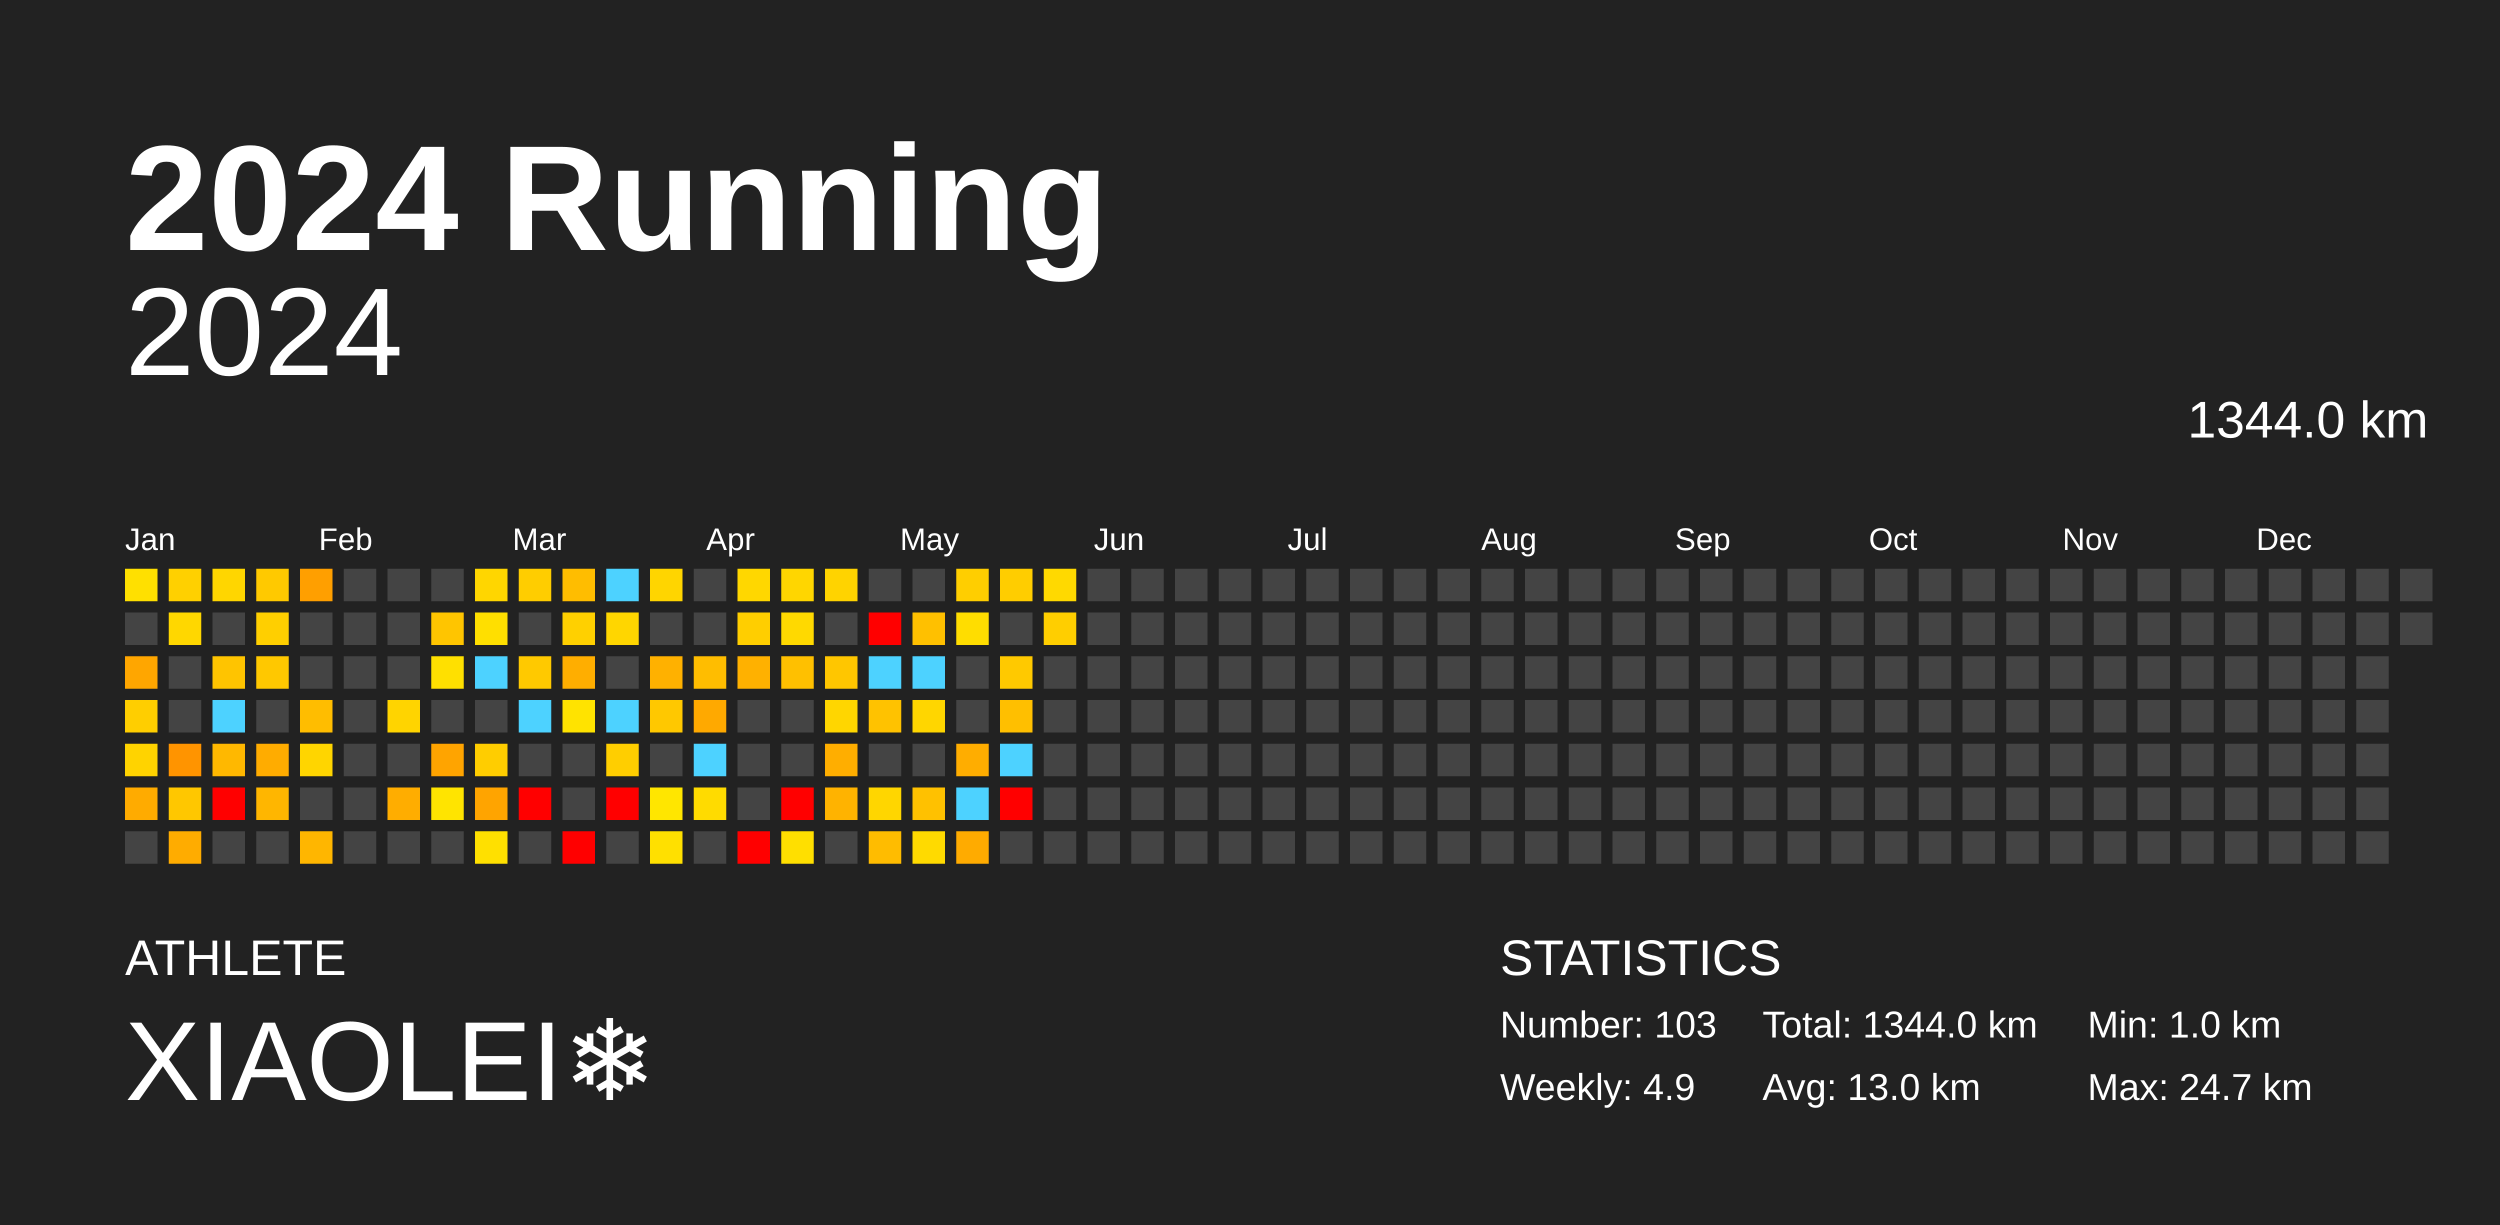
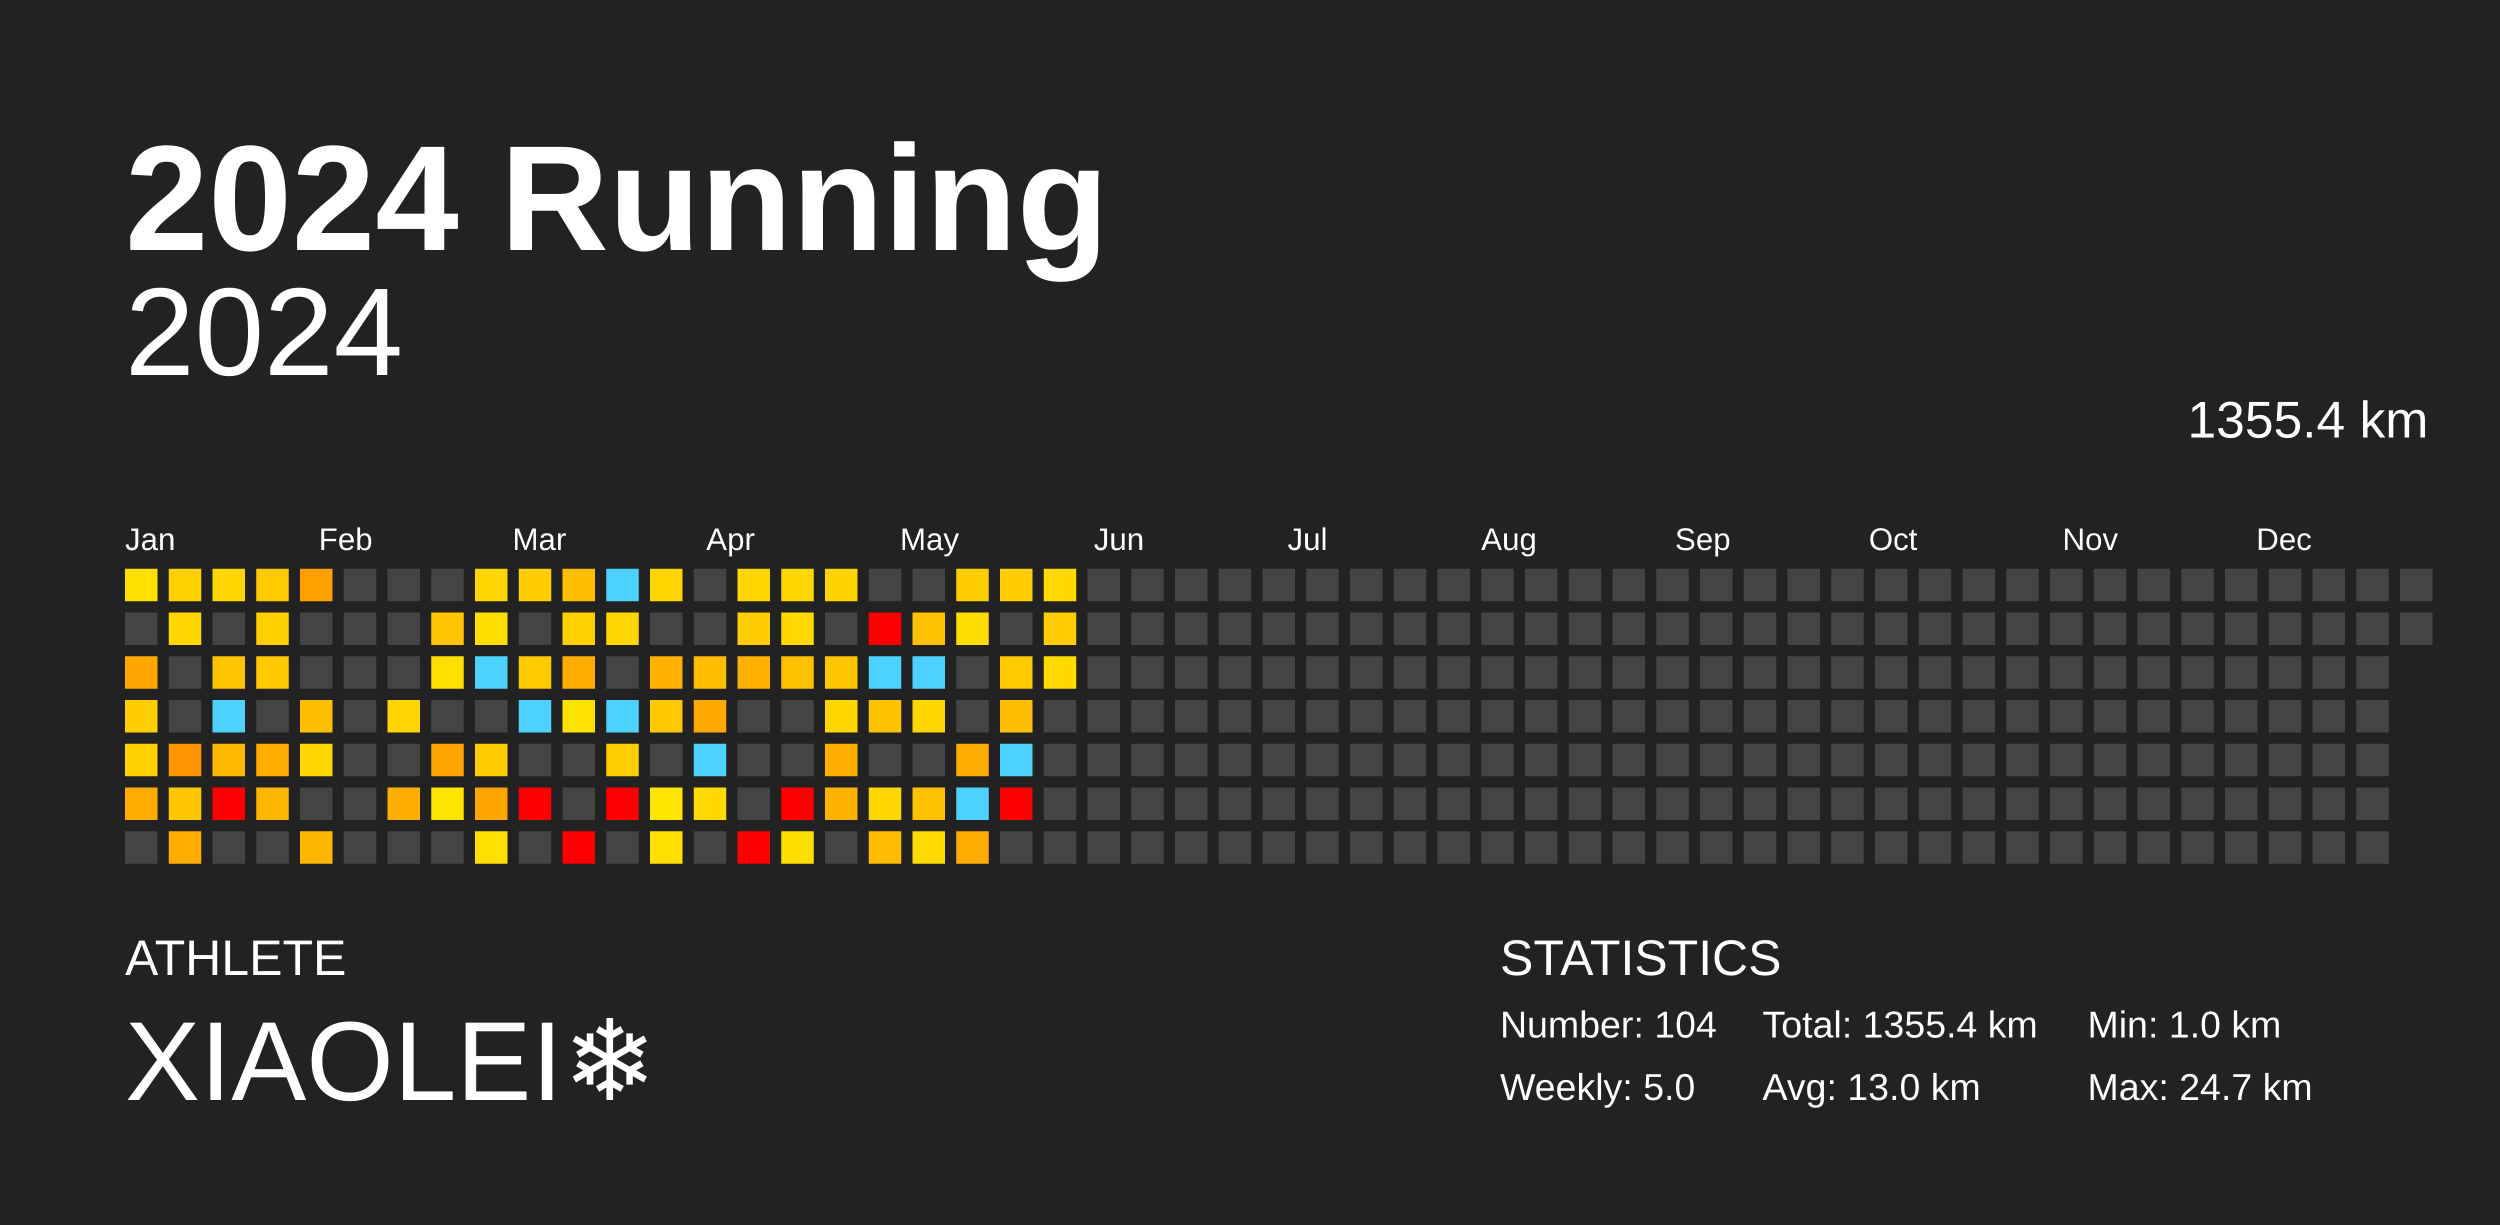
<svg xmlns="http://www.w3.org/2000/svg" baseProfile="full" height="98mm" version="1.1" viewBox="0,0,200,98" width="200mm">
  <defs />
  <rect fill="#222222" height="98" width="200" x="0" y="0" />
  <text fill="#FFFFFF" style="font-size:12px; font-family:Arial; font-weight:bold;" x="10" y="20">2024 Running</text>
  <text fill="#FFFFFF" style="font-size:4px; font-family:Arial" x="10" y="78">ATHLETE</text>
  <text fill="#FFFFFF" style="font-size:9px; font-family:Arial" x="10" y="88">XIAOLEI❄️</text>
  <text fill="#FFFFFF" style="font-size:4px; font-family:Arial" x="120" y="78">STATISTICS</text>
-   <text fill="#FFFFFF" style="font-size:3px; font-family:Arial" x="120" y="83">Number: 103</text>
-   <text fill="#FFFFFF" style="font-size:3px; font-family:Arial" x="120" y="88">Weekly: 4.9</text>
-   <text fill="#FFFFFF" style="font-size:3px; font-family:Arial" x="141" y="83">Total: 1344.0 km</text>
+   <text fill="#FFFFFF" style="font-size:3px; font-family:Arial" x="120" y="83">Number: 104</text>
+   <text fill="#FFFFFF" style="font-size:3px; font-family:Arial" x="120" y="88">Weekly: 5.0</text>
+   <text fill="#FFFFFF" style="font-size:3px; font-family:Arial" x="141" y="83">Total: 1355.4 km</text>
  <text fill="#FFFFFF" style="font-size:3px; font-family:Arial" x="141" y="88">Avg: 13.0 km</text>
  <text fill="#FFFFFF" style="font-size:3px; font-family:Arial" x="167" y="83">Min: 1.0 km</text>
  <text fill="#FFFFFF" style="font-size:3px; font-family:Arial" x="167" y="88">Max: 24.7 km</text>
  <text alignment-baseline="hanging" fill="#FFFFFF" style="font-size:10.0px; font-family:Arial;" x="10" y="30">2024</text>
-   <text alignment-baseline="hanging" fill="#FFFFFF" style="font-size:4.125px; font-family:Arial;" x="175" y="35">1344.0 km</text>
+   <text alignment-baseline="hanging" fill="#FFFFFF" style="font-size:4.125px; font-family:Arial;" x="175" y="35">1355.4 km</text>
  <text fill="#FFFFFF" style="font-size:2.5px; font-family:Arial" x="10.0" y="44">Jan</text>
  <text fill="#FFFFFF" style="font-size:2.5px; font-family:Arial" x="25.5" y="44">Feb</text>
  <text fill="#FFFFFF" style="font-size:2.5px; font-family:Arial" x="41.0" y="44">Mar</text>
  <text fill="#FFFFFF" style="font-size:2.5px; font-family:Arial" x="56.5" y="44">Apr</text>
  <text fill="#FFFFFF" style="font-size:2.5px; font-family:Arial" x="72.0" y="44">May</text>
  <text fill="#FFFFFF" style="font-size:2.5px; font-family:Arial" x="87.5" y="44">Jun</text>
  <text fill="#FFFFFF" style="font-size:2.5px; font-family:Arial" x="103.0" y="44">Jul</text>
  <text fill="#FFFFFF" style="font-size:2.5px; font-family:Arial" x="118.5" y="44">Aug</text>
  <text fill="#FFFFFF" style="font-size:2.5px; font-family:Arial" x="134.0" y="44">Sep</text>
  <text fill="#FFFFFF" style="font-size:2.5px; font-family:Arial" x="149.5" y="44">Oct</text>
  <text fill="#FFFFFF" style="font-size:2.5px; font-family:Arial" x="165.0" y="44">Nov</text>
  <text fill="#FFFFFF" style="font-size:2.5px; font-family:Arial" x="180.5" y="44">Dec</text>
  <rect fill="#ffe000" height="2.6" width="2.6" x="10.0" y="45.5" />
  <rect fill="#444444" height="2.6" width="2.6" x="10.0" y="49.0" />
  <rect fill="#ffa600" height="2.6" width="2.6" x="10.0" y="52.5" />
  <rect fill="#ffce00" height="2.6" width="2.6" x="10.0" y="56.0" />
  <rect fill="#ffd300" height="2.6" width="2.6" x="10.0" y="59.5" />
  <rect fill="#ffab00" height="2.6" width="2.6" x="10.0" y="63.0" />
  <rect fill="#444444" height="2.6" width="2.6" x="10.0" y="66.5" />
  <rect fill="#ffd000" height="2.6" width="2.6" x="13.5" y="45.5" />
  <rect fill="#ffd700" height="2.6" width="2.6" x="13.5" y="49.0" />
  <rect fill="#444444" height="2.6" width="2.6" x="13.5" y="52.5" />
  <rect fill="#444444" height="2.6" width="2.6" x="13.5" y="56.0" />
  <rect fill="#ff9400" height="2.6" width="2.6" x="13.5" y="59.5" />
  <rect fill="#ffc700" height="2.6" width="2.6" x="13.5" y="63.0" />
  <rect fill="#ffac00" height="2.6" width="2.6" x="13.5" y="66.5" />
  <rect fill="#ffd600" height="2.6" width="2.6" x="17.0" y="45.5" />
  <rect fill="#444444" height="2.6" width="2.6" x="17.0" y="49.0" />
  <rect fill="#ffc400" height="2.6" width="2.6" x="17.0" y="52.5" />
  <rect fill="#4dd2ff" height="2.6" width="2.6" x="17.0" y="56.0" />
  <rect fill="#ffb800" height="2.6" width="2.6" x="17.0" y="59.5" />
  <rect fill="red" height="2.6" width="2.6" x="17.0" y="63.0" />
  <rect fill="#444444" height="2.6" width="2.6" x="17.0" y="66.5" />
  <rect fill="#ffc900" height="2.6" width="2.6" x="20.5" y="45.5" />
  <rect fill="#ffcf00" height="2.6" width="2.6" x="20.5" y="49.0" />
  <rect fill="#ffc800" height="2.6" width="2.6" x="20.5" y="52.5" />
  <rect fill="#444444" height="2.6" width="2.6" x="20.5" y="56.0" />
  <rect fill="#ffac00" height="2.6" width="2.6" x="20.5" y="59.5" />
  <rect fill="#ffb600" height="2.6" width="2.6" x="20.5" y="63.0" />
  <rect fill="#444444" height="2.6" width="2.6" x="20.5" y="66.5" />
  <rect fill="#ff9f00" height="2.6" width="2.6" x="24.0" y="45.5" />
  <rect fill="#444444" height="2.6" width="2.6" x="24.0" y="49.0" />
  <rect fill="#444444" height="2.6" width="2.6" x="24.0" y="52.5" />
  <rect fill="#ffbd00" height="2.6" width="2.6" x="24.0" y="56.0" />
  <rect fill="#ffd500" height="2.6" width="2.6" x="24.0" y="59.5" />
  <rect fill="#444444" height="2.6" width="2.6" x="24.0" y="63.0" />
  <rect fill="#ffb600" height="2.6" width="2.6" x="24.0" y="66.5" />
  <rect fill="#444444" height="2.6" width="2.6" x="27.5" y="45.5" />
  <rect fill="#444444" height="2.6" width="2.6" x="27.5" y="49.0" />
  <rect fill="#444444" height="2.6" width="2.6" x="27.5" y="52.5" />
  <rect fill="#444444" height="2.6" width="2.6" x="27.5" y="56.0" />
  <rect fill="#444444" height="2.6" width="2.6" x="27.5" y="59.5" />
  <rect fill="#444444" height="2.6" width="2.6" x="27.5" y="63.0" />
  <rect fill="#444444" height="2.6" width="2.6" x="27.5" y="66.5" />
  <rect fill="#444444" height="2.6" width="2.6" x="31.0" y="45.5" />
  <rect fill="#444444" height="2.6" width="2.6" x="31.0" y="49.0" />
  <rect fill="#444444" height="2.6" width="2.6" x="31.0" y="52.5" />
  <rect fill="#ffd400" height="2.6" width="2.6" x="31.0" y="56.0" />
  <rect fill="#444444" height="2.6" width="2.6" x="31.0" y="59.5" />
  <rect fill="#ffad00" height="2.6" width="2.6" x="31.0" y="63.0" />
  <rect fill="#444444" height="2.6" width="2.6" x="31.0" y="66.5" />
  <rect fill="#444444" height="2.6" width="2.6" x="34.5" y="45.5" />
  <rect fill="#ffc500" height="2.6" width="2.6" x="34.5" y="49.0" />
  <rect fill="#ffe000" height="2.6" width="2.6" x="34.5" y="52.5" />
  <rect fill="#444444" height="2.6" width="2.6" x="34.5" y="56.0" />
  <rect fill="#ffa400" height="2.6" width="2.6" x="34.5" y="59.5" />
  <rect fill="#ffe400" height="2.6" width="2.6" x="34.5" y="63.0" />
  <rect fill="#444444" height="2.6" width="2.6" x="34.5" y="66.5" />
  <rect fill="#ffd600" height="2.6" width="2.6" x="38.0" y="45.5" />
  <rect fill="#ffdf00" height="2.6" width="2.6" x="38.0" y="49.0" />
  <rect fill="#4dd2ff" height="2.6" width="2.6" x="38.0" y="52.5" />
  <rect fill="#444444" height="2.6" width="2.6" x="38.0" y="56.0" />
  <rect fill="#ffcd00" height="2.6" width="2.6" x="38.0" y="59.5" />
  <rect fill="#ffa400" height="2.6" width="2.6" x="38.0" y="63.0" />
  <rect fill="#ffe000" height="2.6" width="2.6" x="38.0" y="66.5" />
  <rect fill="#ffcd00" height="2.6" width="2.6" x="41.5" y="45.5" />
  <rect fill="#444444" height="2.6" width="2.6" x="41.5" y="49.0" />
  <rect fill="#ffc900" height="2.6" width="2.6" x="41.5" y="52.5" />
  <rect fill="#4dd2ff" height="2.6" width="2.6" x="41.5" y="56.0" />
  <rect fill="#444444" height="2.6" width="2.6" x="41.5" y="59.5" />
  <rect fill="red" height="2.6" width="2.6" x="41.5" y="63.0" />
  <rect fill="#444444" height="2.6" width="2.6" x="41.5" y="66.5" />
  <rect fill="#ffbd00" height="2.6" width="2.6" x="45.0" y="45.5" />
  <rect fill="#ffd000" height="2.6" width="2.6" x="45.0" y="49.0" />
  <rect fill="#ffae00" height="2.6" width="2.6" x="45.0" y="52.5" />
  <rect fill="#ffe300" height="2.6" width="2.6" x="45.0" y="56.0" />
  <rect fill="#444444" height="2.6" width="2.6" x="45.0" y="59.5" />
  <rect fill="#444444" height="2.6" width="2.6" x="45.0" y="63.0" />
  <rect fill="red" height="2.6" width="2.6" x="45.0" y="66.5" />
  <rect fill="#4dd2ff" height="2.6" width="2.6" x="48.5" y="45.5" />
  <rect fill="#ffd600" height="2.6" width="2.6" x="48.5" y="49.0" />
  <rect fill="#444444" height="2.6" width="2.6" x="48.5" y="52.5" />
  <rect fill="#4dd2ff" height="2.6" width="2.6" x="48.5" y="56.0" />
  <rect fill="#ffce00" height="2.6" width="2.6" x="48.5" y="59.5" />
  <rect fill="red" height="2.6" width="2.6" x="48.5" y="63.0" />
  <rect fill="#444444" height="2.6" width="2.6" x="48.5" y="66.5" />
  <rect fill="#ffd500" height="2.6" width="2.6" x="52.0" y="45.5" />
  <rect fill="#444444" height="2.6" width="2.6" x="52.0" y="49.0" />
  <rect fill="#ffb100" height="2.6" width="2.6" x="52.0" y="52.5" />
  <rect fill="#ffc800" height="2.6" width="2.6" x="52.0" y="56.0" />
  <rect fill="#444444" height="2.6" width="2.6" x="52.0" y="59.5" />
  <rect fill="#ffe600" height="2.6" width="2.6" x="52.0" y="63.0" />
  <rect fill="#ffe000" height="2.6" width="2.6" x="52.0" y="66.5" />
  <rect fill="#444444" height="2.6" width="2.6" x="55.5" y="45.5" />
  <rect fill="#444444" height="2.6" width="2.6" x="55.5" y="49.0" />
  <rect fill="#ffbd00" height="2.6" width="2.6" x="55.5" y="52.5" />
  <rect fill="#ffa900" height="2.6" width="2.6" x="55.5" y="56.0" />
  <rect fill="#4dd2ff" height="2.6" width="2.6" x="55.5" y="59.5" />
  <rect fill="#ffdb00" height="2.6" width="2.6" x="55.5" y="63.0" />
  <rect fill="#444444" height="2.6" width="2.6" x="55.5" y="66.5" />
  <rect fill="#ffd700" height="2.6" width="2.6" x="59.0" y="45.5" />
  <rect fill="#ffce00" height="2.6" width="2.6" x="59.0" y="49.0" />
  <rect fill="#ffb100" height="2.6" width="2.6" x="59.0" y="52.5" />
  <rect fill="#444444" height="2.6" width="2.6" x="59.0" y="56.0" />
  <rect fill="#444444" height="2.6" width="2.6" x="59.0" y="59.5" />
  <rect fill="#444444" height="2.6" width="2.6" x="59.0" y="63.0" />
  <rect fill="red" height="2.6" width="2.6" x="59.0" y="66.5" />
  <rect fill="#ffd600" height="2.6" width="2.6" x="62.5" y="45.5" />
  <rect fill="#ffd900" height="2.6" width="2.6" x="62.5" y="49.0" />
  <rect fill="#ffc000" height="2.6" width="2.6" x="62.5" y="52.5" />
  <rect fill="#444444" height="2.6" width="2.6" x="62.5" y="56.0" />
  <rect fill="#444444" height="2.6" width="2.6" x="62.5" y="59.5" />
  <rect fill="red" height="2.6" width="2.6" x="62.5" y="63.0" />
  <rect fill="#ffdf00" height="2.6" width="2.6" x="62.5" y="66.5" />
  <rect fill="#ffd300" height="2.6" width="2.6" x="66.0" y="45.5" />
  <rect fill="#444444" height="2.6" width="2.6" x="66.0" y="49.0" />
  <rect fill="#ffc600" height="2.6" width="2.6" x="66.0" y="52.5" />
  <rect fill="#ffd600" height="2.6" width="2.6" x="66.0" y="56.0" />
  <rect fill="#ffae00" height="2.6" width="2.6" x="66.0" y="59.5" />
  <rect fill="#ffb300" height="2.6" width="2.6" x="66.0" y="63.0" />
  <rect fill="#444444" height="2.6" width="2.6" x="66.0" y="66.5" />
  <rect fill="#444444" height="2.6" width="2.6" x="69.5" y="45.5" />
  <rect fill="red" height="2.6" width="2.6" x="69.5" y="49.0" />
  <rect fill="#4dd2ff" height="2.6" width="2.6" x="69.5" y="52.5" />
  <rect fill="#ffc200" height="2.6" width="2.6" x="69.5" y="56.0" />
  <rect fill="#444444" height="2.6" width="2.6" x="69.5" y="59.5" />
  <rect fill="#ffd600" height="2.6" width="2.6" x="69.5" y="63.0" />
  <rect fill="#ffbc00" height="2.6" width="2.6" x="69.5" y="66.5" />
  <rect fill="#444444" height="2.6" width="2.6" x="73.0" y="45.5" />
  <rect fill="#ffc000" height="2.6" width="2.6" x="73.0" y="49.0" />
  <rect fill="#4dd2ff" height="2.6" width="2.6" x="73.0" y="52.5" />
  <rect fill="#ffd600" height="2.6" width="2.6" x="73.0" y="56.0" />
  <rect fill="#444444" height="2.6" width="2.6" x="73.0" y="59.5" />
  <rect fill="#ffc100" height="2.6" width="2.6" x="73.0" y="63.0" />
  <rect fill="#ffda00" height="2.6" width="2.6" x="73.0" y="66.5" />
  <rect fill="#ffce00" height="2.6" width="2.6" x="76.5" y="45.5" />
  <rect fill="#ffdd00" height="2.6" width="2.6" x="76.5" y="49.0" />
  <rect fill="#444444" height="2.6" width="2.6" x="76.5" y="52.5" />
  <rect fill="#444444" height="2.6" width="2.6" x="76.5" y="56.0" />
  <rect fill="#ffad00" height="2.6" width="2.6" x="76.5" y="59.5" />
  <rect fill="#4dd2ff" height="2.6" width="2.6" x="76.5" y="63.0" />
  <rect fill="#ffab00" height="2.6" width="2.6" x="76.5" y="66.5" />
  <rect fill="#ffcd00" height="2.6" width="2.6" x="80.0" y="45.5" />
  <rect fill="#444444" height="2.6" width="2.6" x="80.0" y="49.0" />
  <rect fill="#ffc900" height="2.6" width="2.6" x="80.0" y="52.5" />
  <rect fill="#ffbf00" height="2.6" width="2.6" x="80.0" y="56.0" />
  <rect fill="#4dd2ff" height="2.6" width="2.6" x="80.0" y="59.5" />
  <rect fill="red" height="2.6" width="2.6" x="80.0" y="63.0" />
  <rect fill="#444444" height="2.6" width="2.6" x="80.0" y="66.5" />
  <rect fill="#ffd900" height="2.6" width="2.6" x="83.5" y="45.5" />
  <rect fill="#ffce00" height="2.6" width="2.6" x="83.5" y="49.0" />
-   <rect fill="#444444" height="2.6" width="2.6" x="83.5" y="52.5" />
+   <rect fill="#ffdb00" height="2.6" width="2.6" x="83.5" y="52.5" />
  <rect fill="#444444" height="2.6" width="2.6" x="83.5" y="56.0" />
  <rect fill="#444444" height="2.6" width="2.6" x="83.5" y="59.5" />
  <rect fill="#444444" height="2.6" width="2.6" x="83.5" y="63.0" />
  <rect fill="#444444" height="2.6" width="2.6" x="83.5" y="66.5" />
  <rect fill="#444444" height="2.6" width="2.6" x="87.0" y="45.5" />
  <rect fill="#444444" height="2.6" width="2.6" x="87.0" y="49.0" />
  <rect fill="#444444" height="2.6" width="2.6" x="87.0" y="52.5" />
  <rect fill="#444444" height="2.6" width="2.6" x="87.0" y="56.0" />
  <rect fill="#444444" height="2.6" width="2.6" x="87.0" y="59.5" />
  <rect fill="#444444" height="2.6" width="2.6" x="87.0" y="63.0" />
  <rect fill="#444444" height="2.6" width="2.6" x="87.0" y="66.5" />
  <rect fill="#444444" height="2.6" width="2.6" x="90.5" y="45.5" />
  <rect fill="#444444" height="2.6" width="2.6" x="90.5" y="49.0" />
  <rect fill="#444444" height="2.6" width="2.6" x="90.5" y="52.5" />
  <rect fill="#444444" height="2.6" width="2.6" x="90.5" y="56.0" />
  <rect fill="#444444" height="2.6" width="2.6" x="90.5" y="59.5" />
  <rect fill="#444444" height="2.6" width="2.6" x="90.5" y="63.0" />
  <rect fill="#444444" height="2.6" width="2.6" x="90.5" y="66.5" />
  <rect fill="#444444" height="2.6" width="2.6" x="94.0" y="45.5" />
  <rect fill="#444444" height="2.6" width="2.6" x="94.0" y="49.0" />
  <rect fill="#444444" height="2.6" width="2.6" x="94.0" y="52.5" />
  <rect fill="#444444" height="2.6" width="2.6" x="94.0" y="56.0" />
  <rect fill="#444444" height="2.6" width="2.6" x="94.0" y="59.5" />
  <rect fill="#444444" height="2.6" width="2.6" x="94.0" y="63.0" />
  <rect fill="#444444" height="2.6" width="2.6" x="94.0" y="66.5" />
  <rect fill="#444444" height="2.6" width="2.6" x="97.5" y="45.5" />
  <rect fill="#444444" height="2.6" width="2.6" x="97.5" y="49.0" />
  <rect fill="#444444" height="2.6" width="2.6" x="97.5" y="52.5" />
  <rect fill="#444444" height="2.6" width="2.6" x="97.5" y="56.0" />
  <rect fill="#444444" height="2.6" width="2.6" x="97.5" y="59.5" />
  <rect fill="#444444" height="2.6" width="2.6" x="97.5" y="63.0" />
  <rect fill="#444444" height="2.6" width="2.6" x="97.5" y="66.5" />
  <rect fill="#444444" height="2.6" width="2.6" x="101.0" y="45.5" />
  <rect fill="#444444" height="2.6" width="2.6" x="101.0" y="49.0" />
  <rect fill="#444444" height="2.6" width="2.6" x="101.0" y="52.5" />
  <rect fill="#444444" height="2.6" width="2.6" x="101.0" y="56.0" />
  <rect fill="#444444" height="2.6" width="2.6" x="101.0" y="59.5" />
  <rect fill="#444444" height="2.6" width="2.6" x="101.0" y="63.0" />
  <rect fill="#444444" height="2.6" width="2.6" x="101.0" y="66.5" />
  <rect fill="#444444" height="2.6" width="2.6" x="104.5" y="45.5" />
  <rect fill="#444444" height="2.6" width="2.6" x="104.5" y="49.0" />
  <rect fill="#444444" height="2.6" width="2.6" x="104.5" y="52.5" />
  <rect fill="#444444" height="2.6" width="2.6" x="104.5" y="56.0" />
  <rect fill="#444444" height="2.6" width="2.6" x="104.5" y="59.5" />
  <rect fill="#444444" height="2.6" width="2.6" x="104.5" y="63.0" />
  <rect fill="#444444" height="2.6" width="2.6" x="104.5" y="66.5" />
  <rect fill="#444444" height="2.6" width="2.6" x="108.0" y="45.5" />
  <rect fill="#444444" height="2.6" width="2.6" x="108.0" y="49.0" />
  <rect fill="#444444" height="2.6" width="2.6" x="108.0" y="52.5" />
  <rect fill="#444444" height="2.6" width="2.6" x="108.0" y="56.0" />
  <rect fill="#444444" height="2.6" width="2.6" x="108.0" y="59.5" />
  <rect fill="#444444" height="2.6" width="2.6" x="108.0" y="63.0" />
  <rect fill="#444444" height="2.6" width="2.6" x="108.0" y="66.5" />
  <rect fill="#444444" height="2.6" width="2.6" x="111.5" y="45.5" />
  <rect fill="#444444" height="2.6" width="2.6" x="111.5" y="49.0" />
  <rect fill="#444444" height="2.6" width="2.6" x="111.5" y="52.5" />
  <rect fill="#444444" height="2.6" width="2.6" x="111.5" y="56.0" />
  <rect fill="#444444" height="2.6" width="2.6" x="111.5" y="59.5" />
  <rect fill="#444444" height="2.6" width="2.6" x="111.5" y="63.0" />
  <rect fill="#444444" height="2.6" width="2.6" x="111.5" y="66.5" />
  <rect fill="#444444" height="2.6" width="2.6" x="115.0" y="45.5" />
  <rect fill="#444444" height="2.6" width="2.6" x="115.0" y="49.0" />
  <rect fill="#444444" height="2.6" width="2.6" x="115.0" y="52.5" />
  <rect fill="#444444" height="2.6" width="2.6" x="115.0" y="56.0" />
  <rect fill="#444444" height="2.6" width="2.6" x="115.0" y="59.5" />
  <rect fill="#444444" height="2.6" width="2.6" x="115.0" y="63.0" />
  <rect fill="#444444" height="2.6" width="2.6" x="115.0" y="66.5" />
  <rect fill="#444444" height="2.6" width="2.6" x="118.5" y="45.5" />
  <rect fill="#444444" height="2.6" width="2.6" x="118.5" y="49.0" />
  <rect fill="#444444" height="2.6" width="2.6" x="118.5" y="52.5" />
  <rect fill="#444444" height="2.6" width="2.6" x="118.5" y="56.0" />
  <rect fill="#444444" height="2.6" width="2.6" x="118.5" y="59.5" />
  <rect fill="#444444" height="2.6" width="2.6" x="118.5" y="63.0" />
  <rect fill="#444444" height="2.6" width="2.6" x="118.5" y="66.5" />
  <rect fill="#444444" height="2.6" width="2.6" x="122.0" y="45.5" />
  <rect fill="#444444" height="2.6" width="2.6" x="122.0" y="49.0" />
  <rect fill="#444444" height="2.6" width="2.6" x="122.0" y="52.5" />
  <rect fill="#444444" height="2.6" width="2.6" x="122.0" y="56.0" />
  <rect fill="#444444" height="2.6" width="2.6" x="122.0" y="59.5" />
  <rect fill="#444444" height="2.6" width="2.6" x="122.0" y="63.0" />
  <rect fill="#444444" height="2.6" width="2.6" x="122.0" y="66.5" />
  <rect fill="#444444" height="2.6" width="2.6" x="125.5" y="45.5" />
  <rect fill="#444444" height="2.6" width="2.6" x="125.5" y="49.0" />
  <rect fill="#444444" height="2.6" width="2.6" x="125.5" y="52.5" />
  <rect fill="#444444" height="2.6" width="2.6" x="125.5" y="56.0" />
  <rect fill="#444444" height="2.6" width="2.6" x="125.5" y="59.5" />
  <rect fill="#444444" height="2.6" width="2.6" x="125.5" y="63.0" />
  <rect fill="#444444" height="2.6" width="2.6" x="125.5" y="66.5" />
  <rect fill="#444444" height="2.6" width="2.6" x="129.0" y="45.5" />
  <rect fill="#444444" height="2.6" width="2.6" x="129.0" y="49.0" />
  <rect fill="#444444" height="2.6" width="2.6" x="129.0" y="52.5" />
  <rect fill="#444444" height="2.6" width="2.6" x="129.0" y="56.0" />
  <rect fill="#444444" height="2.6" width="2.6" x="129.0" y="59.5" />
  <rect fill="#444444" height="2.6" width="2.6" x="129.0" y="63.0" />
  <rect fill="#444444" height="2.6" width="2.6" x="129.0" y="66.5" />
  <rect fill="#444444" height="2.6" width="2.6" x="132.5" y="45.5" />
  <rect fill="#444444" height="2.6" width="2.6" x="132.5" y="49.0" />
  <rect fill="#444444" height="2.6" width="2.6" x="132.5" y="52.5" />
  <rect fill="#444444" height="2.6" width="2.6" x="132.5" y="56.0" />
  <rect fill="#444444" height="2.6" width="2.6" x="132.5" y="59.5" />
  <rect fill="#444444" height="2.6" width="2.6" x="132.5" y="63.0" />
  <rect fill="#444444" height="2.6" width="2.6" x="132.5" y="66.5" />
  <rect fill="#444444" height="2.6" width="2.6" x="136.0" y="45.5" />
  <rect fill="#444444" height="2.6" width="2.6" x="136.0" y="49.0" />
  <rect fill="#444444" height="2.6" width="2.6" x="136.0" y="52.5" />
  <rect fill="#444444" height="2.6" width="2.6" x="136.0" y="56.0" />
  <rect fill="#444444" height="2.6" width="2.6" x="136.0" y="59.5" />
  <rect fill="#444444" height="2.6" width="2.6" x="136.0" y="63.0" />
  <rect fill="#444444" height="2.6" width="2.6" x="136.0" y="66.5" />
  <rect fill="#444444" height="2.6" width="2.6" x="139.5" y="45.5" />
  <rect fill="#444444" height="2.6" width="2.6" x="139.5" y="49.0" />
  <rect fill="#444444" height="2.6" width="2.6" x="139.5" y="52.5" />
  <rect fill="#444444" height="2.6" width="2.6" x="139.5" y="56.0" />
  <rect fill="#444444" height="2.6" width="2.6" x="139.5" y="59.5" />
  <rect fill="#444444" height="2.6" width="2.6" x="139.5" y="63.0" />
  <rect fill="#444444" height="2.6" width="2.6" x="139.5" y="66.5" />
  <rect fill="#444444" height="2.6" width="2.6" x="143.0" y="45.5" />
  <rect fill="#444444" height="2.6" width="2.6" x="143.0" y="49.0" />
  <rect fill="#444444" height="2.6" width="2.6" x="143.0" y="52.5" />
  <rect fill="#444444" height="2.6" width="2.6" x="143.0" y="56.0" />
  <rect fill="#444444" height="2.6" width="2.6" x="143.0" y="59.5" />
  <rect fill="#444444" height="2.6" width="2.6" x="143.0" y="63.0" />
  <rect fill="#444444" height="2.6" width="2.6" x="143.0" y="66.5" />
  <rect fill="#444444" height="2.6" width="2.6" x="146.5" y="45.5" />
  <rect fill="#444444" height="2.6" width="2.6" x="146.5" y="49.0" />
  <rect fill="#444444" height="2.6" width="2.6" x="146.5" y="52.5" />
  <rect fill="#444444" height="2.6" width="2.6" x="146.5" y="56.0" />
  <rect fill="#444444" height="2.6" width="2.6" x="146.5" y="59.5" />
  <rect fill="#444444" height="2.6" width="2.6" x="146.5" y="63.0" />
  <rect fill="#444444" height="2.6" width="2.6" x="146.5" y="66.5" />
  <rect fill="#444444" height="2.6" width="2.6" x="150.0" y="45.5" />
  <rect fill="#444444" height="2.6" width="2.6" x="150.0" y="49.0" />
  <rect fill="#444444" height="2.6" width="2.6" x="150.0" y="52.5" />
  <rect fill="#444444" height="2.6" width="2.6" x="150.0" y="56.0" />
  <rect fill="#444444" height="2.6" width="2.6" x="150.0" y="59.5" />
  <rect fill="#444444" height="2.6" width="2.6" x="150.0" y="63.0" />
  <rect fill="#444444" height="2.6" width="2.6" x="150.0" y="66.5" />
  <rect fill="#444444" height="2.6" width="2.6" x="153.5" y="45.5" />
  <rect fill="#444444" height="2.6" width="2.6" x="153.5" y="49.0" />
  <rect fill="#444444" height="2.6" width="2.6" x="153.5" y="52.5" />
  <rect fill="#444444" height="2.6" width="2.6" x="153.5" y="56.0" />
  <rect fill="#444444" height="2.6" width="2.6" x="153.5" y="59.5" />
  <rect fill="#444444" height="2.6" width="2.6" x="153.5" y="63.0" />
  <rect fill="#444444" height="2.6" width="2.6" x="153.5" y="66.5" />
  <rect fill="#444444" height="2.6" width="2.6" x="157.0" y="45.5" />
  <rect fill="#444444" height="2.6" width="2.6" x="157.0" y="49.0" />
  <rect fill="#444444" height="2.6" width="2.6" x="157.0" y="52.5" />
  <rect fill="#444444" height="2.6" width="2.6" x="157.0" y="56.0" />
  <rect fill="#444444" height="2.6" width="2.6" x="157.0" y="59.5" />
  <rect fill="#444444" height="2.6" width="2.6" x="157.0" y="63.0" />
  <rect fill="#444444" height="2.6" width="2.6" x="157.0" y="66.5" />
  <rect fill="#444444" height="2.6" width="2.6" x="160.5" y="45.5" />
  <rect fill="#444444" height="2.6" width="2.6" x="160.5" y="49.0" />
  <rect fill="#444444" height="2.6" width="2.6" x="160.5" y="52.5" />
  <rect fill="#444444" height="2.6" width="2.6" x="160.5" y="56.0" />
  <rect fill="#444444" height="2.6" width="2.6" x="160.5" y="59.5" />
  <rect fill="#444444" height="2.6" width="2.6" x="160.5" y="63.0" />
  <rect fill="#444444" height="2.6" width="2.6" x="160.5" y="66.5" />
  <rect fill="#444444" height="2.6" width="2.6" x="164.0" y="45.5" />
  <rect fill="#444444" height="2.6" width="2.6" x="164.0" y="49.0" />
  <rect fill="#444444" height="2.6" width="2.6" x="164.0" y="52.5" />
  <rect fill="#444444" height="2.6" width="2.6" x="164.0" y="56.0" />
  <rect fill="#444444" height="2.6" width="2.6" x="164.0" y="59.5" />
  <rect fill="#444444" height="2.6" width="2.6" x="164.0" y="63.0" />
  <rect fill="#444444" height="2.6" width="2.6" x="164.0" y="66.5" />
  <rect fill="#444444" height="2.6" width="2.6" x="167.5" y="45.5" />
  <rect fill="#444444" height="2.6" width="2.6" x="167.5" y="49.0" />
  <rect fill="#444444" height="2.6" width="2.6" x="167.5" y="52.5" />
  <rect fill="#444444" height="2.6" width="2.6" x="167.5" y="56.0" />
  <rect fill="#444444" height="2.6" width="2.6" x="167.5" y="59.5" />
  <rect fill="#444444" height="2.6" width="2.6" x="167.5" y="63.0" />
  <rect fill="#444444" height="2.6" width="2.6" x="167.5" y="66.5" />
  <rect fill="#444444" height="2.6" width="2.6" x="171.0" y="45.5" />
  <rect fill="#444444" height="2.6" width="2.6" x="171.0" y="49.0" />
  <rect fill="#444444" height="2.6" width="2.6" x="171.0" y="52.5" />
  <rect fill="#444444" height="2.6" width="2.6" x="171.0" y="56.0" />
  <rect fill="#444444" height="2.6" width="2.6" x="171.0" y="59.5" />
  <rect fill="#444444" height="2.6" width="2.6" x="171.0" y="63.0" />
  <rect fill="#444444" height="2.6" width="2.6" x="171.0" y="66.5" />
  <rect fill="#444444" height="2.6" width="2.6" x="174.5" y="45.5" />
  <rect fill="#444444" height="2.6" width="2.6" x="174.5" y="49.0" />
  <rect fill="#444444" height="2.6" width="2.6" x="174.5" y="52.5" />
  <rect fill="#444444" height="2.6" width="2.6" x="174.5" y="56.0" />
  <rect fill="#444444" height="2.6" width="2.6" x="174.5" y="59.5" />
  <rect fill="#444444" height="2.6" width="2.6" x="174.5" y="63.0" />
  <rect fill="#444444" height="2.6" width="2.6" x="174.5" y="66.5" />
  <rect fill="#444444" height="2.6" width="2.6" x="178.0" y="45.5" />
  <rect fill="#444444" height="2.6" width="2.6" x="178.0" y="49.0" />
  <rect fill="#444444" height="2.6" width="2.6" x="178.0" y="52.5" />
  <rect fill="#444444" height="2.6" width="2.6" x="178.0" y="56.0" />
  <rect fill="#444444" height="2.6" width="2.6" x="178.0" y="59.5" />
  <rect fill="#444444" height="2.6" width="2.6" x="178.0" y="63.0" />
  <rect fill="#444444" height="2.6" width="2.6" x="178.0" y="66.5" />
  <rect fill="#444444" height="2.6" width="2.6" x="181.5" y="45.5" />
  <rect fill="#444444" height="2.6" width="2.6" x="181.5" y="49.0" />
  <rect fill="#444444" height="2.6" width="2.6" x="181.5" y="52.5" />
  <rect fill="#444444" height="2.6" width="2.6" x="181.5" y="56.0" />
  <rect fill="#444444" height="2.6" width="2.6" x="181.5" y="59.5" />
  <rect fill="#444444" height="2.6" width="2.6" x="181.5" y="63.0" />
  <rect fill="#444444" height="2.6" width="2.6" x="181.5" y="66.5" />
  <rect fill="#444444" height="2.6" width="2.6" x="185.0" y="45.5" />
  <rect fill="#444444" height="2.6" width="2.6" x="185.0" y="49.0" />
  <rect fill="#444444" height="2.6" width="2.6" x="185.0" y="52.5" />
  <rect fill="#444444" height="2.6" width="2.6" x="185.0" y="56.0" />
  <rect fill="#444444" height="2.6" width="2.6" x="185.0" y="59.5" />
  <rect fill="#444444" height="2.6" width="2.6" x="185.0" y="63.0" />
  <rect fill="#444444" height="2.6" width="2.6" x="185.0" y="66.5" />
  <rect fill="#444444" height="2.6" width="2.6" x="188.5" y="45.5" />
  <rect fill="#444444" height="2.6" width="2.6" x="188.5" y="49.0" />
  <rect fill="#444444" height="2.6" width="2.6" x="188.5" y="52.5" />
  <rect fill="#444444" height="2.6" width="2.6" x="188.5" y="56.0" />
  <rect fill="#444444" height="2.6" width="2.6" x="188.5" y="59.5" />
  <rect fill="#444444" height="2.6" width="2.6" x="188.5" y="63.0" />
  <rect fill="#444444" height="2.6" width="2.6" x="188.5" y="66.5" />
  <rect fill="#444444" height="2.6" width="2.6" x="192.0" y="45.5" />
  <rect fill="#444444" height="2.6" width="2.6" x="192.0" y="49.0" />
</svg>
